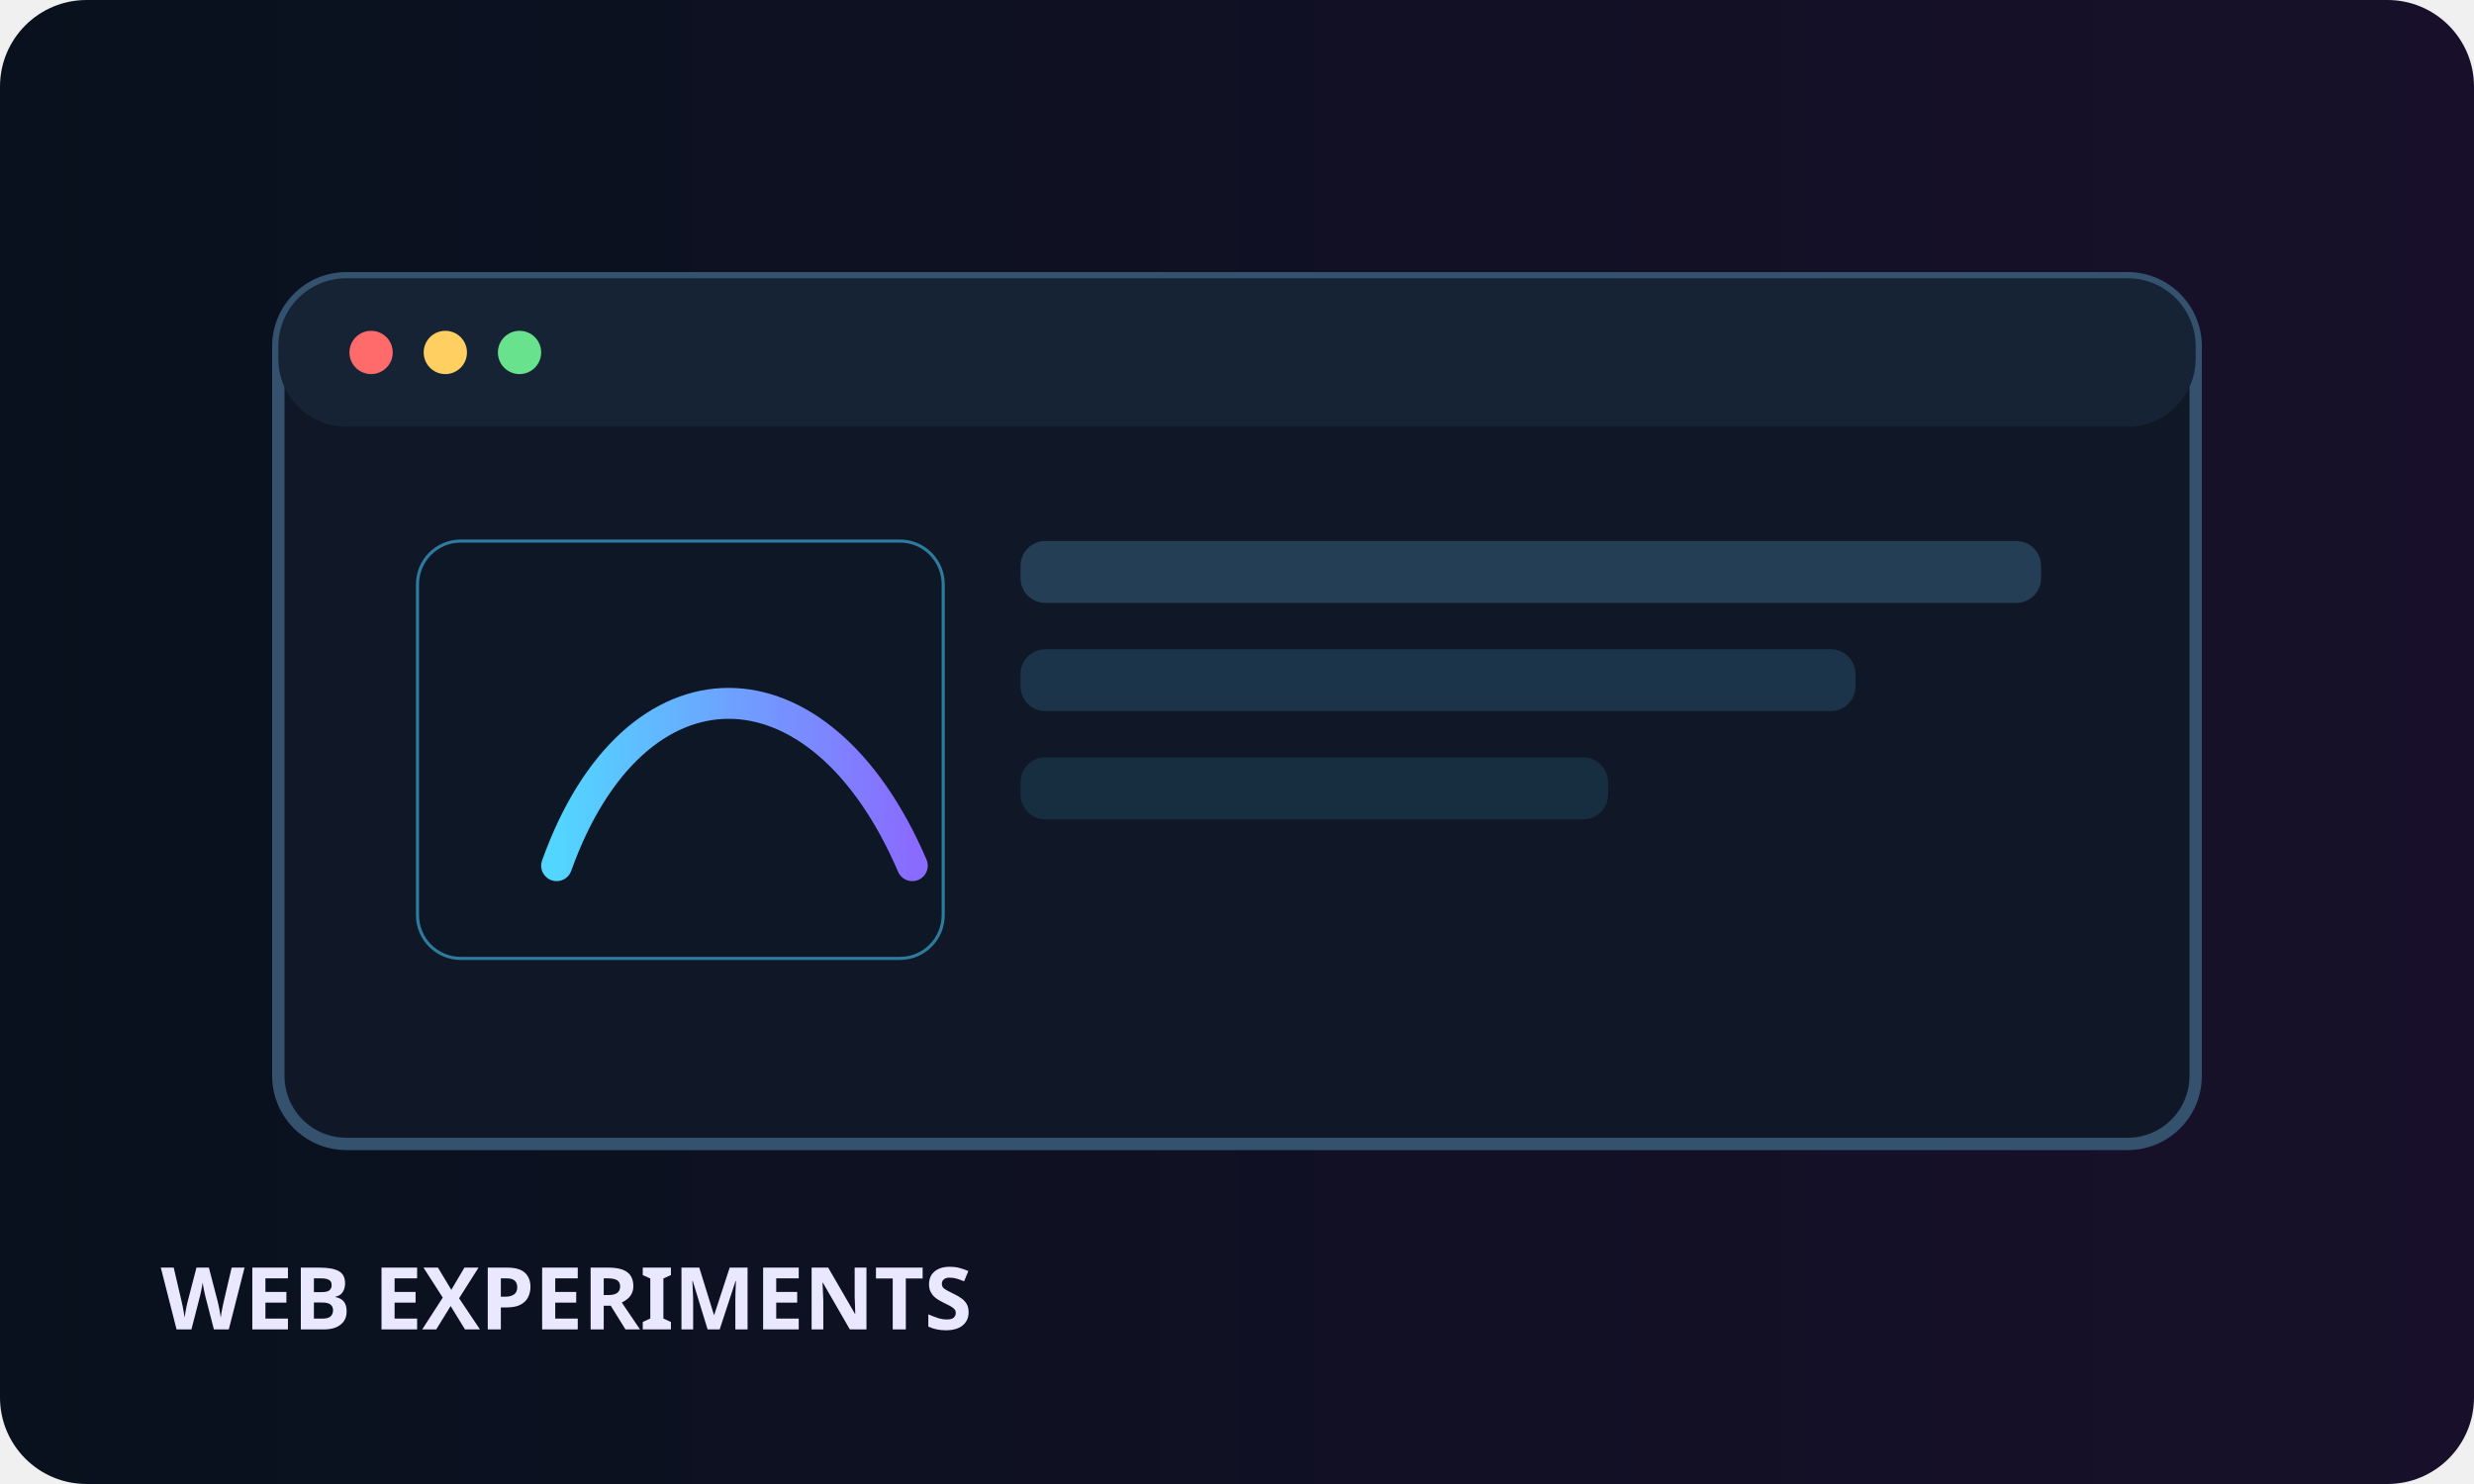
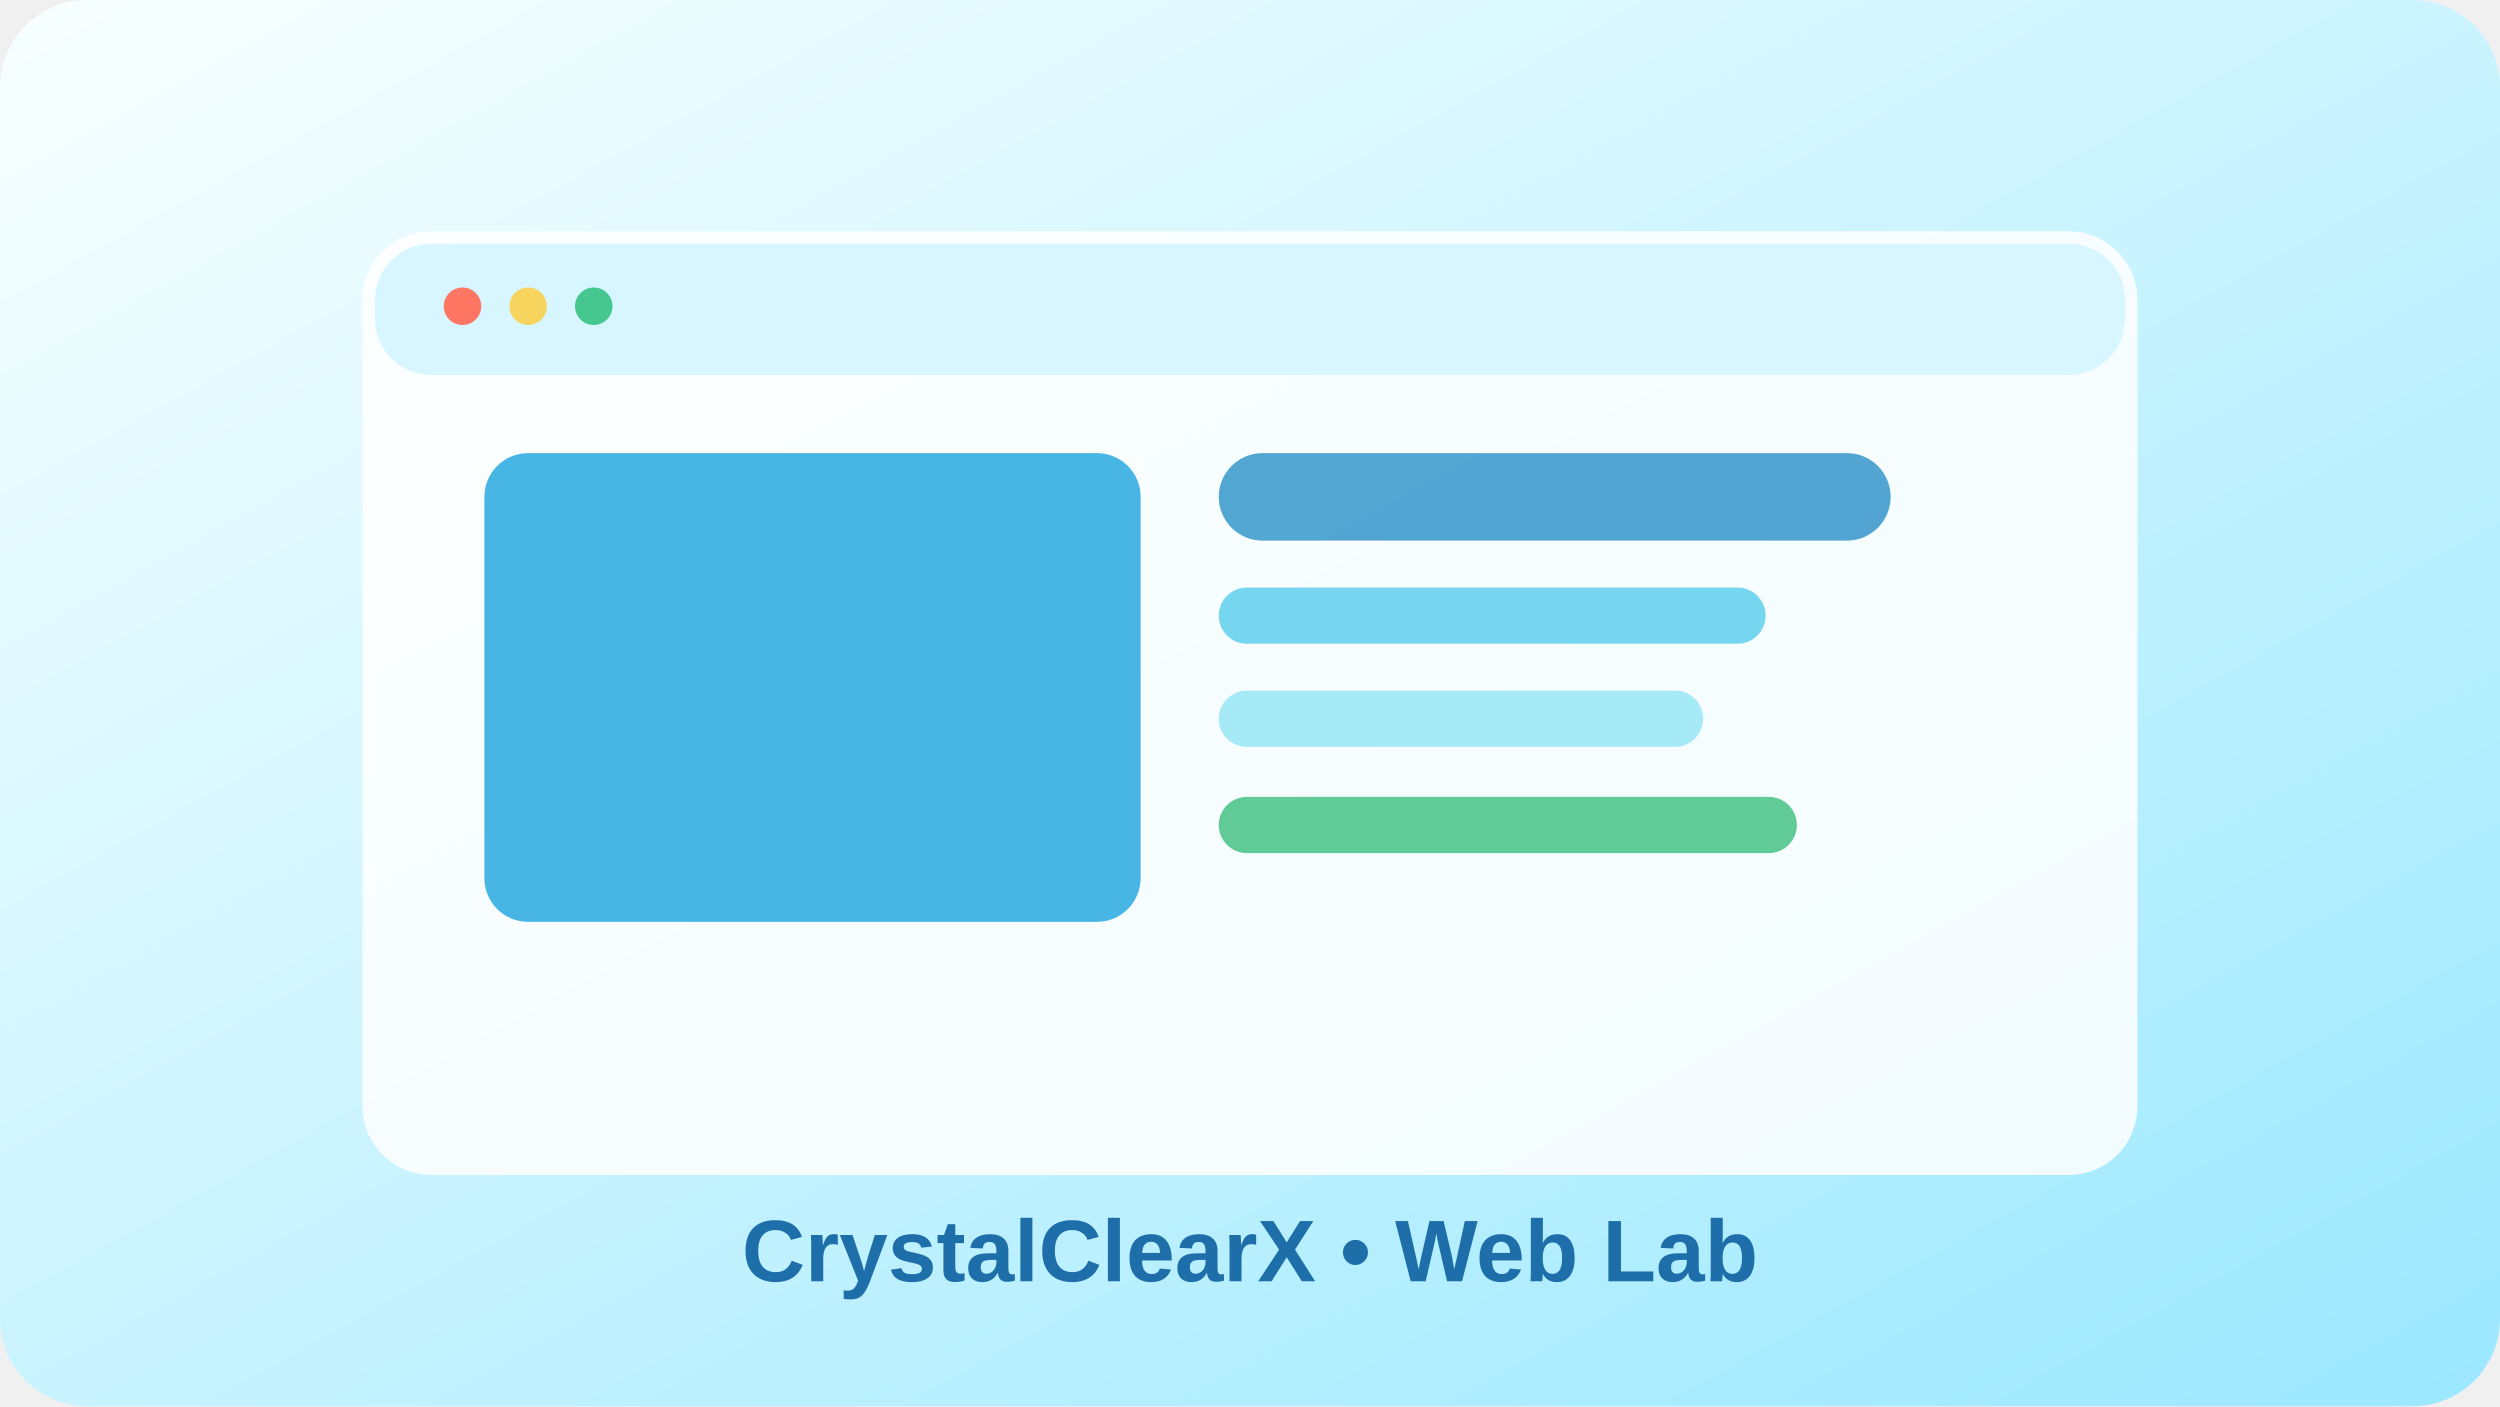
- <svg xmlns="http://www.w3.org/2000/svg" viewBox="0 0 800 480">
+ <svg xmlns="http://www.w3.org/2000/svg" viewBox="0 0 800 450">
  <defs>
-     <linearGradient id="b" x1="0" x2="1">
-       <stop stop-color="#08111d" />
-       <stop offset="1" stop-color="#18102a" />
-     </linearGradient>
-     <linearGradient id="g" x1="0" x2="1">
-       <stop stop-color="#52d6ff" />
-       <stop offset="1" stop-color="#8a6bff" />
+     <linearGradient id="w" x1="0" y1="0" x2="1" y2="1">
+       <stop stop-color="#f8ffff" />
+       <stop offset="1" stop-color="#9be8ff" />
    </linearGradient>
  </defs>
-   <rect width="800" height="480" rx="28" fill="url(#b)" />
-   <rect x="90" y="90" width="620" height="280" rx="22" fill="#101827" stroke="#34516e" stroke-width="4" />
-   <rect x="90" y="90" width="620" height="48" rx="22" fill="#162334" />
-   <circle cx="120" cy="114" r="7" fill="#ff6a6a" />
-   <circle cx="144" cy="114" r="7" fill="#ffcf62" />
-   <circle cx="168" cy="114" r="7" fill="#68e28d" />
-   <rect x="135" y="175" width="170" height="135" rx="14" fill="#0d1725" stroke="#2d7ca0" />
-   <rect x="330" y="175" width="330" height="20" rx="8" fill="#243e56" />
-   <rect x="330" y="210" width="270" height="20" rx="8" fill="#1c3449" />
-   <rect x="330" y="245" width="190" height="20" rx="8" fill="#172d40" />
-   <path d="M180 280c25-70 85-70 115 0" fill="none" stroke="url(#g)" stroke-width="10" stroke-linecap="round" />
-   <text x="52" y="430" fill="#e9e8ff" font-size="28" font-family="system-ui, sans-serif" font-weight="700">WEB EXPERIMENTS</text>
+   <rect width="800" height="450" rx="28" fill="url(#w)" />
+   <rect x="120" y="78" width="560" height="294" rx="18" fill="#ffffff" opacity=".85" stroke="#fff" stroke-width="8" />
+   <rect x="120" y="78" width="560" height="42" rx="18" fill="#d7f6ff" />
+   <circle cx="148" cy="98" r="6" fill="#ff7663" />
+   <circle cx="169" cy="98" r="6" fill="#f7d45d" />
+   <circle cx="190" cy="98" r="6" fill="#46c78f" />
+   <rect x="155" y="145" width="210" height="150" rx="14" fill="#29a9df" opacity=".85" />
+   <rect x="390" y="145" width="215" height="28" rx="14" fill="#1b88c3" opacity=".75" />
+   <rect x="390" y="188" width="175" height="18" rx="9" fill="#76d6ef" />
+   <rect x="390" y="221" width="155" height="18" rx="9" fill="#a6e9f7" />
+   <rect x="390" y="255" width="185" height="18" rx="9" fill="#60cb96" />
+   <text x="400" y="410" text-anchor="middle" font-family="Arial, sans-serif" font-size="28" font-weight="700" fill="#1e6eaa">CrystalClearX • Web Lab</text>
</svg>
